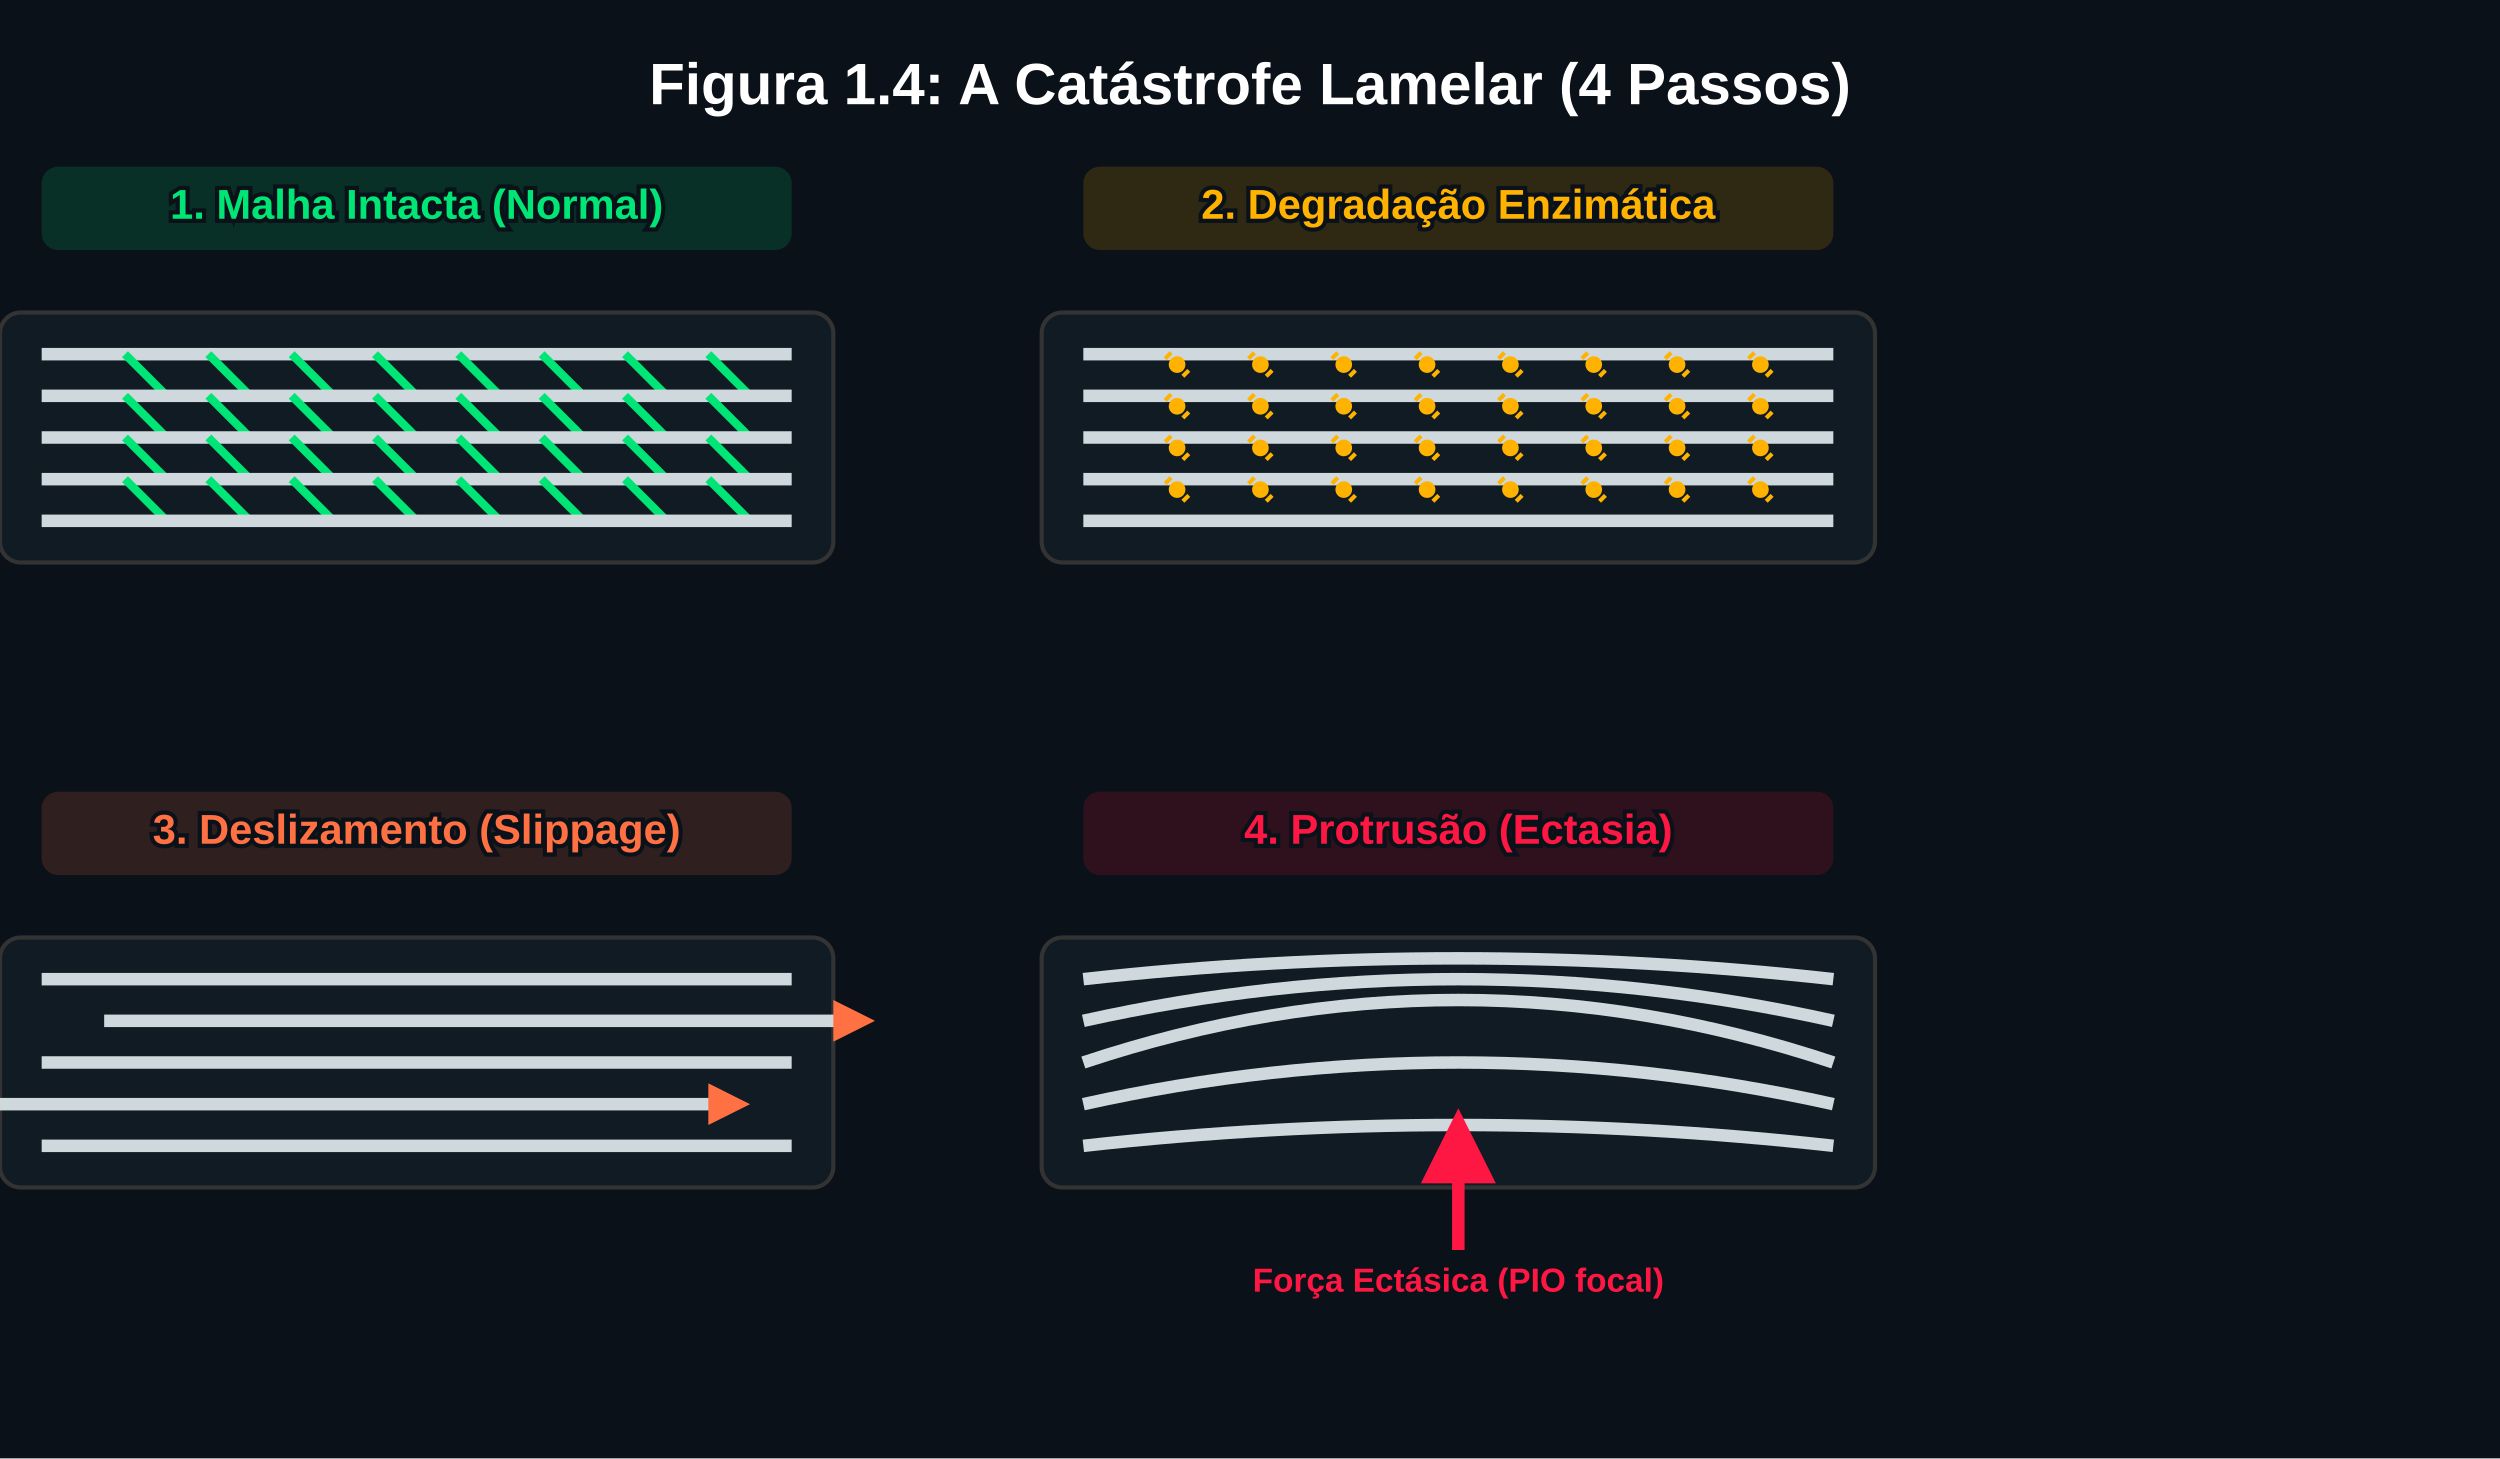
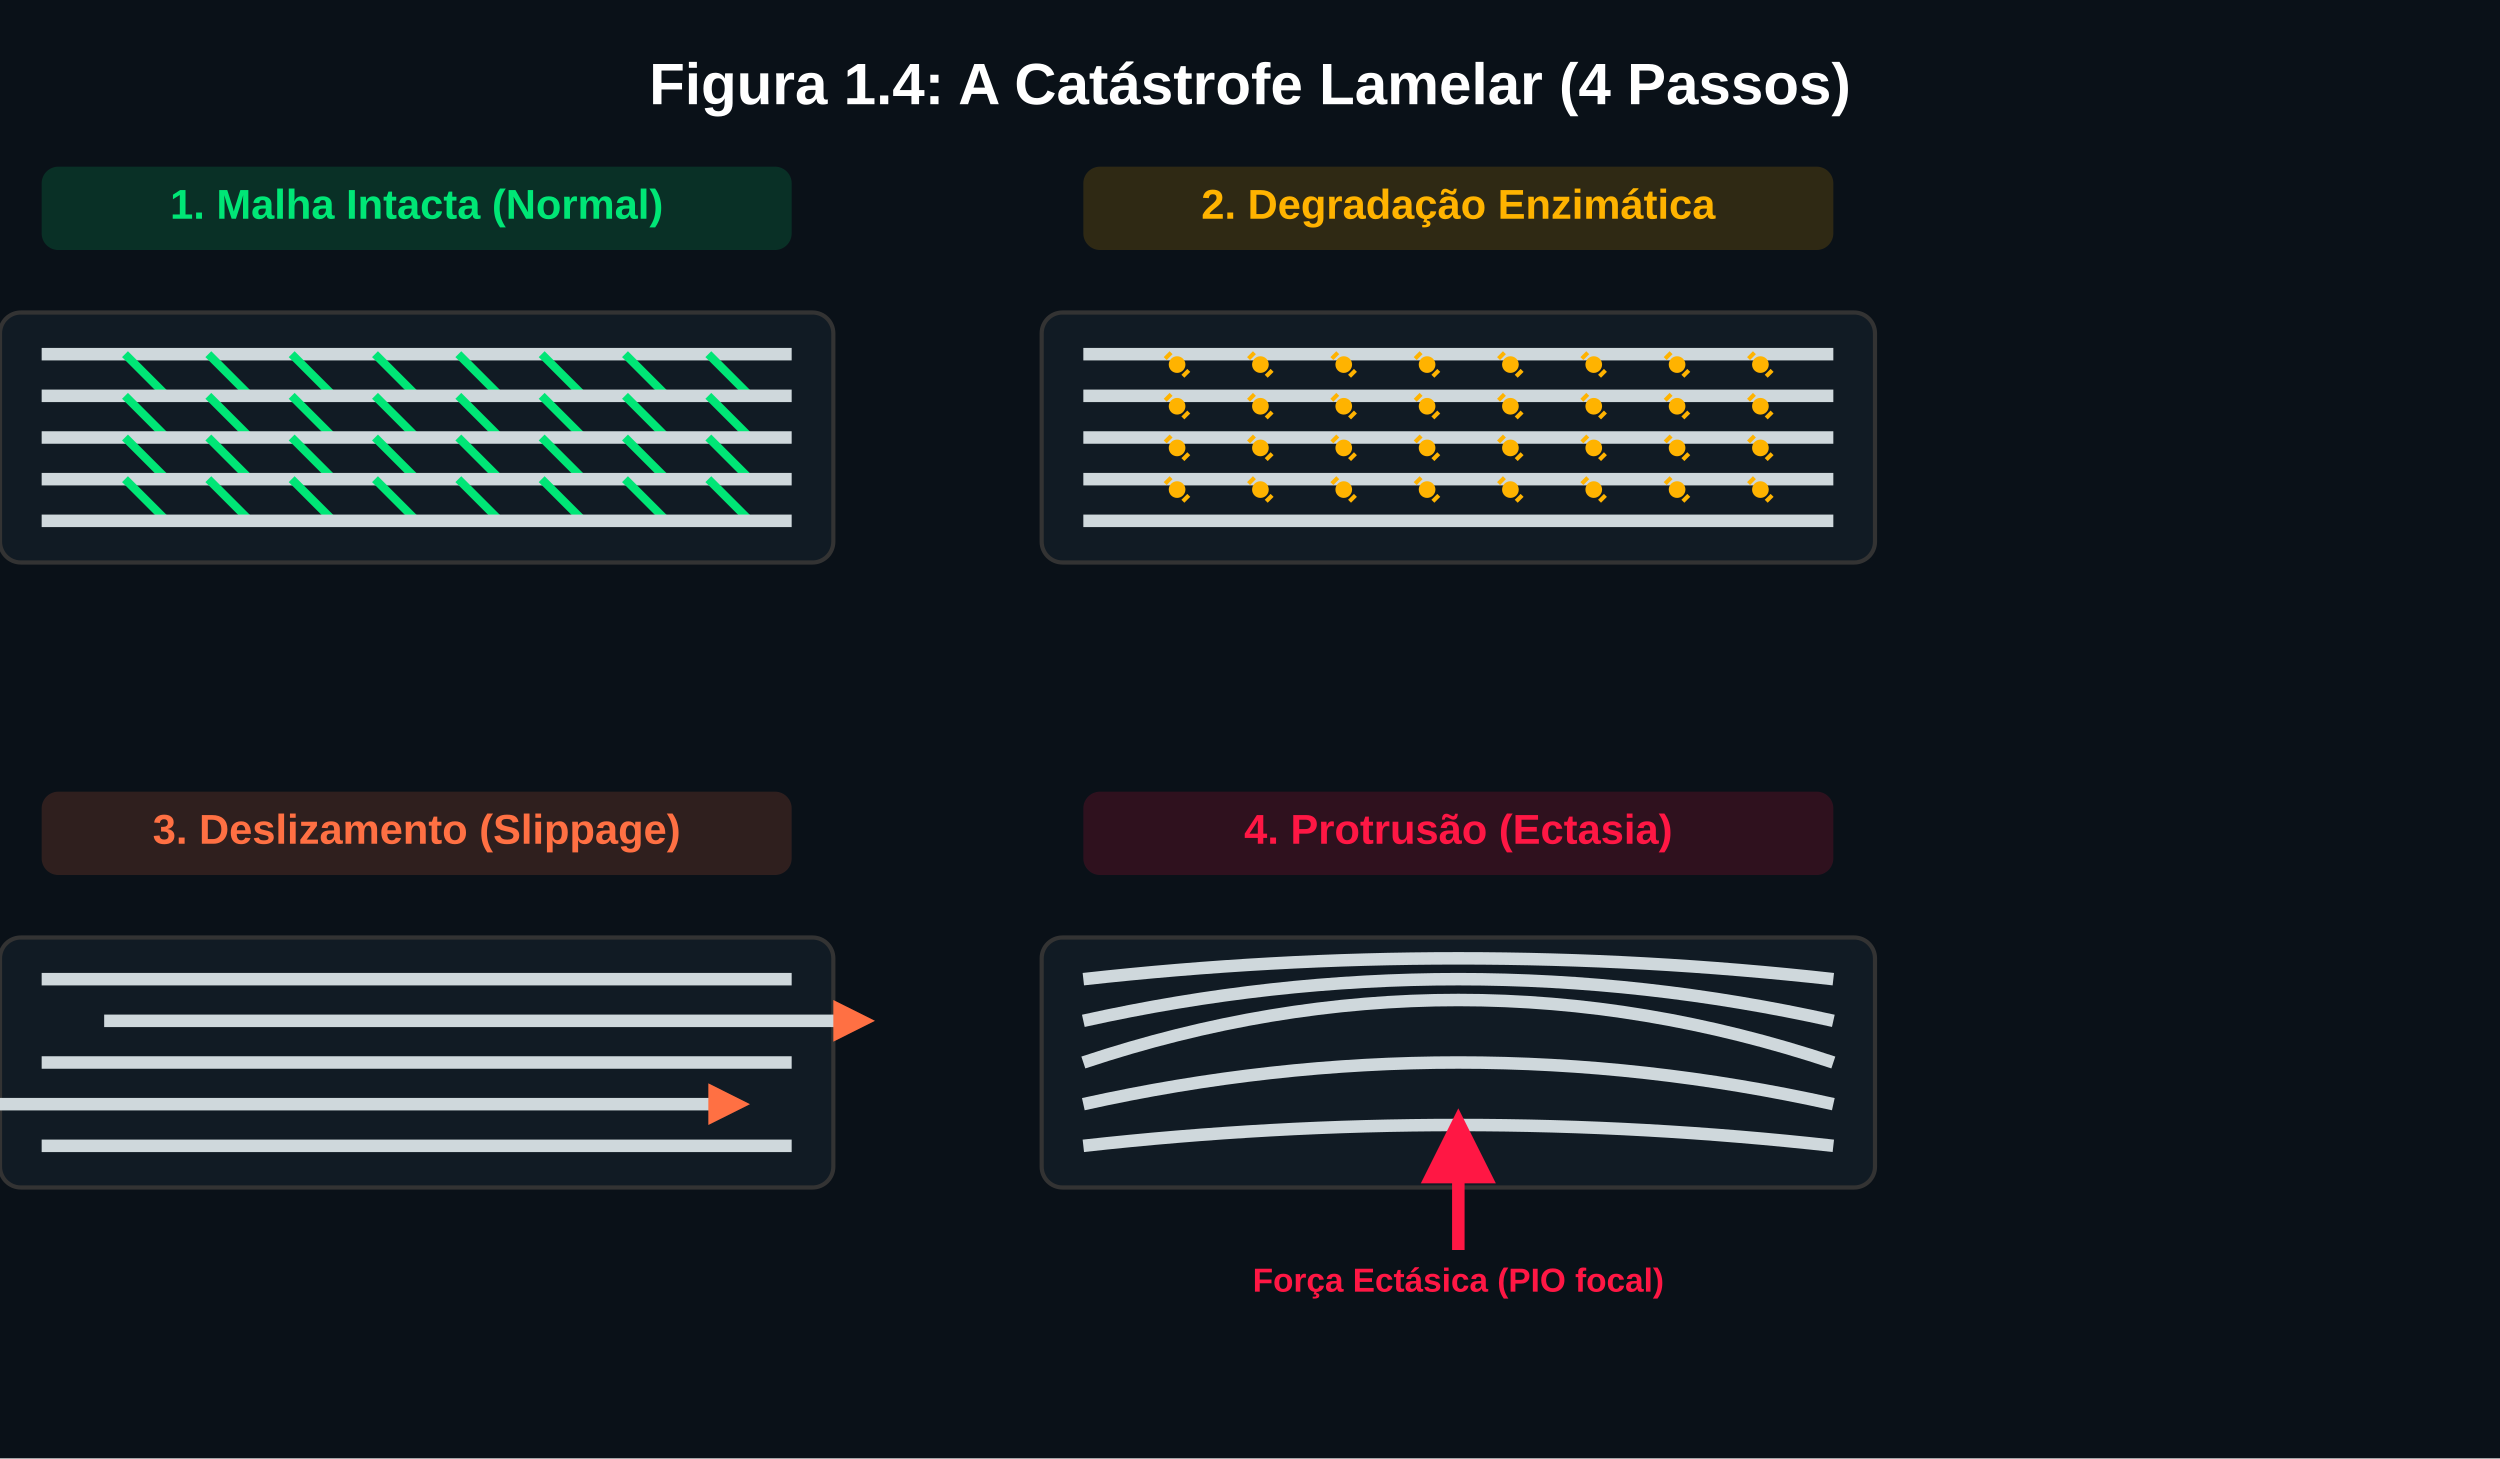
<svg xmlns="http://www.w3.org/2000/svg" viewBox="0 0 1200 700">
  <rect width="1200" height="700" fill="#0a1118" />
-   <text x="600" y="50" fill="#ffffff" font-family="Arial" font-size="28" font-weight="bold" text-anchor="middle" paint-order="stroke" stroke="#0a1118" stroke-width="4">Figura 1.4: A Catástrofe Lamelar (4 Passos)</text>
+   <text x="600" y="50" fill="#ffffff" font-family="Arial" font-size="28" font-weight="bold" text-anchor="middle">Figura 1.4: A Catástrofe Lamelar (4 Passos)</text>
  <rect x="20" y="80" width="360" height="40" rx="8" fill="#00e676" opacity="0.15" />
-   <text x="200" y="105" fill="#00e676" font-family="Arial" font-size="20" font-weight="bold" text-anchor="middle" paint-order="stroke" stroke="#0a1118" stroke-width="4">1. Malha Intacta (Normal)</text>
+   <text x="200" y="105" fill="#00e676" font-family="Arial" font-size="20" font-weight="bold" text-anchor="middle">1. Malha Intacta (Normal)</text>
  <rect x="0" y="150" width="400" height="120" fill="#111B24" rx="10" stroke="#333" stroke-width="2" />
  <line x1="20" y1="170" x2="380" y2="170" stroke="#cfd8dc" stroke-width="6" />
  <line x1="60" y1="170" x2="80" y2="190" stroke="#00e676" stroke-width="4" />
  <line x1="100" y1="170" x2="120" y2="190" stroke="#00e676" stroke-width="4" />
  <line x1="140" y1="170" x2="160" y2="190" stroke="#00e676" stroke-width="4" />
  <line x1="180" y1="170" x2="200" y2="190" stroke="#00e676" stroke-width="4" />
  <line x1="220" y1="170" x2="240" y2="190" stroke="#00e676" stroke-width="4" />
  <line x1="260" y1="170" x2="280" y2="190" stroke="#00e676" stroke-width="4" />
  <line x1="300" y1="170" x2="320" y2="190" stroke="#00e676" stroke-width="4" />
  <line x1="340" y1="170" x2="360" y2="190" stroke="#00e676" stroke-width="4" />
  <line x1="20" y1="190" x2="380" y2="190" stroke="#cfd8dc" stroke-width="6" />
  <line x1="60" y1="190" x2="80" y2="210" stroke="#00e676" stroke-width="4" />
  <line x1="100" y1="190" x2="120" y2="210" stroke="#00e676" stroke-width="4" />
  <line x1="140" y1="190" x2="160" y2="210" stroke="#00e676" stroke-width="4" />
  <line x1="180" y1="190" x2="200" y2="210" stroke="#00e676" stroke-width="4" />
  <line x1="220" y1="190" x2="240" y2="210" stroke="#00e676" stroke-width="4" />
  <line x1="260" y1="190" x2="280" y2="210" stroke="#00e676" stroke-width="4" />
  <line x1="300" y1="190" x2="320" y2="210" stroke="#00e676" stroke-width="4" />
  <line x1="340" y1="190" x2="360" y2="210" stroke="#00e676" stroke-width="4" />
  <line x1="20" y1="210" x2="380" y2="210" stroke="#cfd8dc" stroke-width="6" />
  <line x1="60" y1="210" x2="80" y2="230" stroke="#00e676" stroke-width="4" />
  <line x1="100" y1="210" x2="120" y2="230" stroke="#00e676" stroke-width="4" />
  <line x1="140" y1="210" x2="160" y2="230" stroke="#00e676" stroke-width="4" />
  <line x1="180" y1="210" x2="200" y2="230" stroke="#00e676" stroke-width="4" />
  <line x1="220" y1="210" x2="240" y2="230" stroke="#00e676" stroke-width="4" />
  <line x1="260" y1="210" x2="280" y2="230" stroke="#00e676" stroke-width="4" />
  <line x1="300" y1="210" x2="320" y2="230" stroke="#00e676" stroke-width="4" />
  <line x1="340" y1="210" x2="360" y2="230" stroke="#00e676" stroke-width="4" />
  <line x1="20" y1="230" x2="380" y2="230" stroke="#cfd8dc" stroke-width="6" />
  <line x1="60" y1="230" x2="80" y2="250" stroke="#00e676" stroke-width="4" />
  <line x1="100" y1="230" x2="120" y2="250" stroke="#00e676" stroke-width="4" />
  <line x1="140" y1="230" x2="160" y2="250" stroke="#00e676" stroke-width="4" />
  <line x1="180" y1="230" x2="200" y2="250" stroke="#00e676" stroke-width="4" />
  <line x1="220" y1="230" x2="240" y2="250" stroke="#00e676" stroke-width="4" />
  <line x1="260" y1="230" x2="280" y2="250" stroke="#00e676" stroke-width="4" />
  <line x1="300" y1="230" x2="320" y2="250" stroke="#00e676" stroke-width="4" />
  <line x1="340" y1="230" x2="360" y2="250" stroke="#00e676" stroke-width="4" />
  <line x1="20" y1="250" x2="380" y2="250" stroke="#cfd8dc" stroke-width="6" />
  <rect x="520" y="80" width="360" height="40" rx="8" fill="#ffb300" opacity="0.15" />
-   <text x="700" y="105" fill="#ffb300" font-family="Arial" font-size="20" font-weight="bold" text-anchor="middle" paint-order="stroke" stroke="#0a1118" stroke-width="4">2. Degradação Enzimática</text>
+   <text x="700" y="105" fill="#ffb300" font-family="Arial" font-size="20" font-weight="bold" text-anchor="middle">2. Degradação Enzimática</text>
  <rect x="500" y="150" width="400" height="120" fill="#111B24" rx="10" stroke="#333" stroke-width="2" />
  <line x1="520" y1="170" x2="880" y2="170" stroke="#cfd8dc" stroke-width="6" />
  <line x1="560" y1="170" x2="570" y2="180" stroke="#ffb300" stroke-width="4" stroke-dasharray="2,2" />
  <circle cx="565" cy="175" r="4" fill="#ffb300" />
  <line x1="600" y1="170" x2="610" y2="180" stroke="#ffb300" stroke-width="4" stroke-dasharray="2,2" />
  <circle cx="605" cy="175" r="4" fill="#ffb300" />
  <line x1="640" y1="170" x2="650" y2="180" stroke="#ffb300" stroke-width="4" stroke-dasharray="2,2" />
  <circle cx="645" cy="175" r="4" fill="#ffb300" />
  <line x1="680" y1="170" x2="690" y2="180" stroke="#ffb300" stroke-width="4" stroke-dasharray="2,2" />
  <circle cx="685" cy="175" r="4" fill="#ffb300" />
  <line x1="720" y1="170" x2="730" y2="180" stroke="#ffb300" stroke-width="4" stroke-dasharray="2,2" />
  <circle cx="725" cy="175" r="4" fill="#ffb300" />
  <line x1="760" y1="170" x2="770" y2="180" stroke="#ffb300" stroke-width="4" stroke-dasharray="2,2" />
  <circle cx="765" cy="175" r="4" fill="#ffb300" />
  <line x1="800" y1="170" x2="810" y2="180" stroke="#ffb300" stroke-width="4" stroke-dasharray="2,2" />
  <circle cx="805" cy="175" r="4" fill="#ffb300" />
  <line x1="840" y1="170" x2="850" y2="180" stroke="#ffb300" stroke-width="4" stroke-dasharray="2,2" />
  <circle cx="845" cy="175" r="4" fill="#ffb300" />
  <line x1="520" y1="190" x2="880" y2="190" stroke="#cfd8dc" stroke-width="6" />
  <line x1="560" y1="190" x2="570" y2="200" stroke="#ffb300" stroke-width="4" stroke-dasharray="2,2" />
  <circle cx="565" cy="195" r="4" fill="#ffb300" />
  <line x1="600" y1="190" x2="610" y2="200" stroke="#ffb300" stroke-width="4" stroke-dasharray="2,2" />
  <circle cx="605" cy="195" r="4" fill="#ffb300" />
  <line x1="640" y1="190" x2="650" y2="200" stroke="#ffb300" stroke-width="4" stroke-dasharray="2,2" />
  <circle cx="645" cy="195" r="4" fill="#ffb300" />
  <line x1="680" y1="190" x2="690" y2="200" stroke="#ffb300" stroke-width="4" stroke-dasharray="2,2" />
  <circle cx="685" cy="195" r="4" fill="#ffb300" />
  <line x1="720" y1="190" x2="730" y2="200" stroke="#ffb300" stroke-width="4" stroke-dasharray="2,2" />
  <circle cx="725" cy="195" r="4" fill="#ffb300" />
  <line x1="760" y1="190" x2="770" y2="200" stroke="#ffb300" stroke-width="4" stroke-dasharray="2,2" />
  <circle cx="765" cy="195" r="4" fill="#ffb300" />
  <line x1="800" y1="190" x2="810" y2="200" stroke="#ffb300" stroke-width="4" stroke-dasharray="2,2" />
  <circle cx="805" cy="195" r="4" fill="#ffb300" />
  <line x1="840" y1="190" x2="850" y2="200" stroke="#ffb300" stroke-width="4" stroke-dasharray="2,2" />
  <circle cx="845" cy="195" r="4" fill="#ffb300" />
  <line x1="520" y1="210" x2="880" y2="210" stroke="#cfd8dc" stroke-width="6" />
  <line x1="560" y1="210" x2="570" y2="220" stroke="#ffb300" stroke-width="4" stroke-dasharray="2,2" />
  <circle cx="565" cy="215" r="4" fill="#ffb300" />
  <line x1="600" y1="210" x2="610" y2="220" stroke="#ffb300" stroke-width="4" stroke-dasharray="2,2" />
  <circle cx="605" cy="215" r="4" fill="#ffb300" />
  <line x1="640" y1="210" x2="650" y2="220" stroke="#ffb300" stroke-width="4" stroke-dasharray="2,2" />
  <circle cx="645" cy="215" r="4" fill="#ffb300" />
  <line x1="680" y1="210" x2="690" y2="220" stroke="#ffb300" stroke-width="4" stroke-dasharray="2,2" />
  <circle cx="685" cy="215" r="4" fill="#ffb300" />
  <line x1="720" y1="210" x2="730" y2="220" stroke="#ffb300" stroke-width="4" stroke-dasharray="2,2" />
  <circle cx="725" cy="215" r="4" fill="#ffb300" />
  <line x1="760" y1="210" x2="770" y2="220" stroke="#ffb300" stroke-width="4" stroke-dasharray="2,2" />
  <circle cx="765" cy="215" r="4" fill="#ffb300" />
  <line x1="800" y1="210" x2="810" y2="220" stroke="#ffb300" stroke-width="4" stroke-dasharray="2,2" />
  <circle cx="805" cy="215" r="4" fill="#ffb300" />
  <line x1="840" y1="210" x2="850" y2="220" stroke="#ffb300" stroke-width="4" stroke-dasharray="2,2" />
  <circle cx="845" cy="215" r="4" fill="#ffb300" />
  <line x1="520" y1="230" x2="880" y2="230" stroke="#cfd8dc" stroke-width="6" />
  <line x1="560" y1="230" x2="570" y2="240" stroke="#ffb300" stroke-width="4" stroke-dasharray="2,2" />
  <circle cx="565" cy="235" r="4" fill="#ffb300" />
  <line x1="600" y1="230" x2="610" y2="240" stroke="#ffb300" stroke-width="4" stroke-dasharray="2,2" />
  <circle cx="605" cy="235" r="4" fill="#ffb300" />
  <line x1="640" y1="230" x2="650" y2="240" stroke="#ffb300" stroke-width="4" stroke-dasharray="2,2" />
  <circle cx="645" cy="235" r="4" fill="#ffb300" />
  <line x1="680" y1="230" x2="690" y2="240" stroke="#ffb300" stroke-width="4" stroke-dasharray="2,2" />
  <circle cx="685" cy="235" r="4" fill="#ffb300" />
  <line x1="720" y1="230" x2="730" y2="240" stroke="#ffb300" stroke-width="4" stroke-dasharray="2,2" />
  <circle cx="725" cy="235" r="4" fill="#ffb300" />
  <line x1="760" y1="230" x2="770" y2="240" stroke="#ffb300" stroke-width="4" stroke-dasharray="2,2" />
  <circle cx="765" cy="235" r="4" fill="#ffb300" />
  <line x1="800" y1="230" x2="810" y2="240" stroke="#ffb300" stroke-width="4" stroke-dasharray="2,2" />
  <circle cx="805" cy="235" r="4" fill="#ffb300" />
  <line x1="840" y1="230" x2="850" y2="240" stroke="#ffb300" stroke-width="4" stroke-dasharray="2,2" />
  <circle cx="845" cy="235" r="4" fill="#ffb300" />
  <line x1="520" y1="250" x2="880" y2="250" stroke="#cfd8dc" stroke-width="6" />
  <rect x="20" y="380" width="360" height="40" rx="8" fill="#ff7043" opacity="0.15" />
-   <text x="200" y="405" fill="#ff7043" font-family="Arial" font-size="20" font-weight="bold" text-anchor="middle" paint-order="stroke" stroke="#0a1118" stroke-width="4">3. Deslizamento (Slippage)</text>
+   <text x="200" y="405" fill="#ff7043" font-family="Arial" font-size="20" font-weight="bold" text-anchor="middle">3. Deslizamento (Slippage)</text>
  <rect x="0" y="450" width="400" height="120" fill="#111B24" rx="10" stroke="#333" stroke-width="2" />
  <line x1="20" y1="470" x2="380" y2="470" stroke="#cfd8dc" stroke-width="6" />
  <line x1="50" y1="490" x2="410" y2="490" stroke="#cfd8dc" stroke-width="6" />
  <path d="M 420 490 L 400 480 L 400 500 Z" fill="#ff7043" />
  <line x1="20" y1="510" x2="380" y2="510" stroke="#cfd8dc" stroke-width="6" />
  <line x1="-10" y1="530" x2="350" y2="530" stroke="#cfd8dc" stroke-width="6" />
  <path d="M 360 530 L 340 520 L 340 540 Z" fill="#ff7043" />
  <line x1="20" y1="550" x2="380" y2="550" stroke="#cfd8dc" stroke-width="6" />
  <rect x="520" y="380" width="360" height="40" rx="8" fill="#ff1744" opacity="0.15" />
-   <text x="700" y="405" fill="#ff1744" font-family="Arial" font-size="20" font-weight="bold" text-anchor="middle" paint-order="stroke" stroke="#0a1118" stroke-width="4">4. Protrusão (Ectasia)</text>
+   <text x="700" y="405" fill="#ff1744" font-family="Arial" font-size="20" font-weight="bold" text-anchor="middle">4. Protrusão (Ectasia)</text>
  <rect x="500" y="450" width="400" height="120" fill="#111B24" rx="10" stroke="#333" stroke-width="2" />
  <path d="M 520 470 Q 700 450 880 470" fill="none" stroke="#cfd8dc" stroke-width="6" />
  <path d="M 520 490 Q 700 450 880 490" fill="none" stroke="#cfd8dc" stroke-width="6" />
  <path d="M 520 510 Q 700 450 880 510" fill="none" stroke="#cfd8dc" stroke-width="6" />
  <path d="M 520 530 Q 700 490 880 530" fill="none" stroke="#cfd8dc" stroke-width="6" />
  <path d="M 520 550 Q 700 530 880 550" fill="none" stroke="#cfd8dc" stroke-width="6" />
  <line x1="700" y1="600" x2="700" y2="550" stroke="#ff1744" stroke-width="6" marker-end="url(#arrowEctasia)" />
-   <text x="700" y="620" fill="#ff1744" font-family="Arial" font-size="16" font-weight="bold" text-anchor="middle" paint-order="stroke" stroke="#0a1118" stroke-width="4">Força Ectásica (PIO focal)</text>
+   <text x="700" y="620" fill="#ff1744" font-family="Arial" font-size="16" font-weight="bold" text-anchor="middle">Força Ectásica (PIO focal)</text>
  <defs>
    <marker id="arrowEctasia" viewBox="0 0 10 10" refX="5" refY="5" markerWidth="6" markerHeight="6" orient="auto-start-reverse">
      <path d="M 0 0 L 10 5 L 0 10 z" fill="#ff1744" />
    </marker>
  </defs>
</svg>
